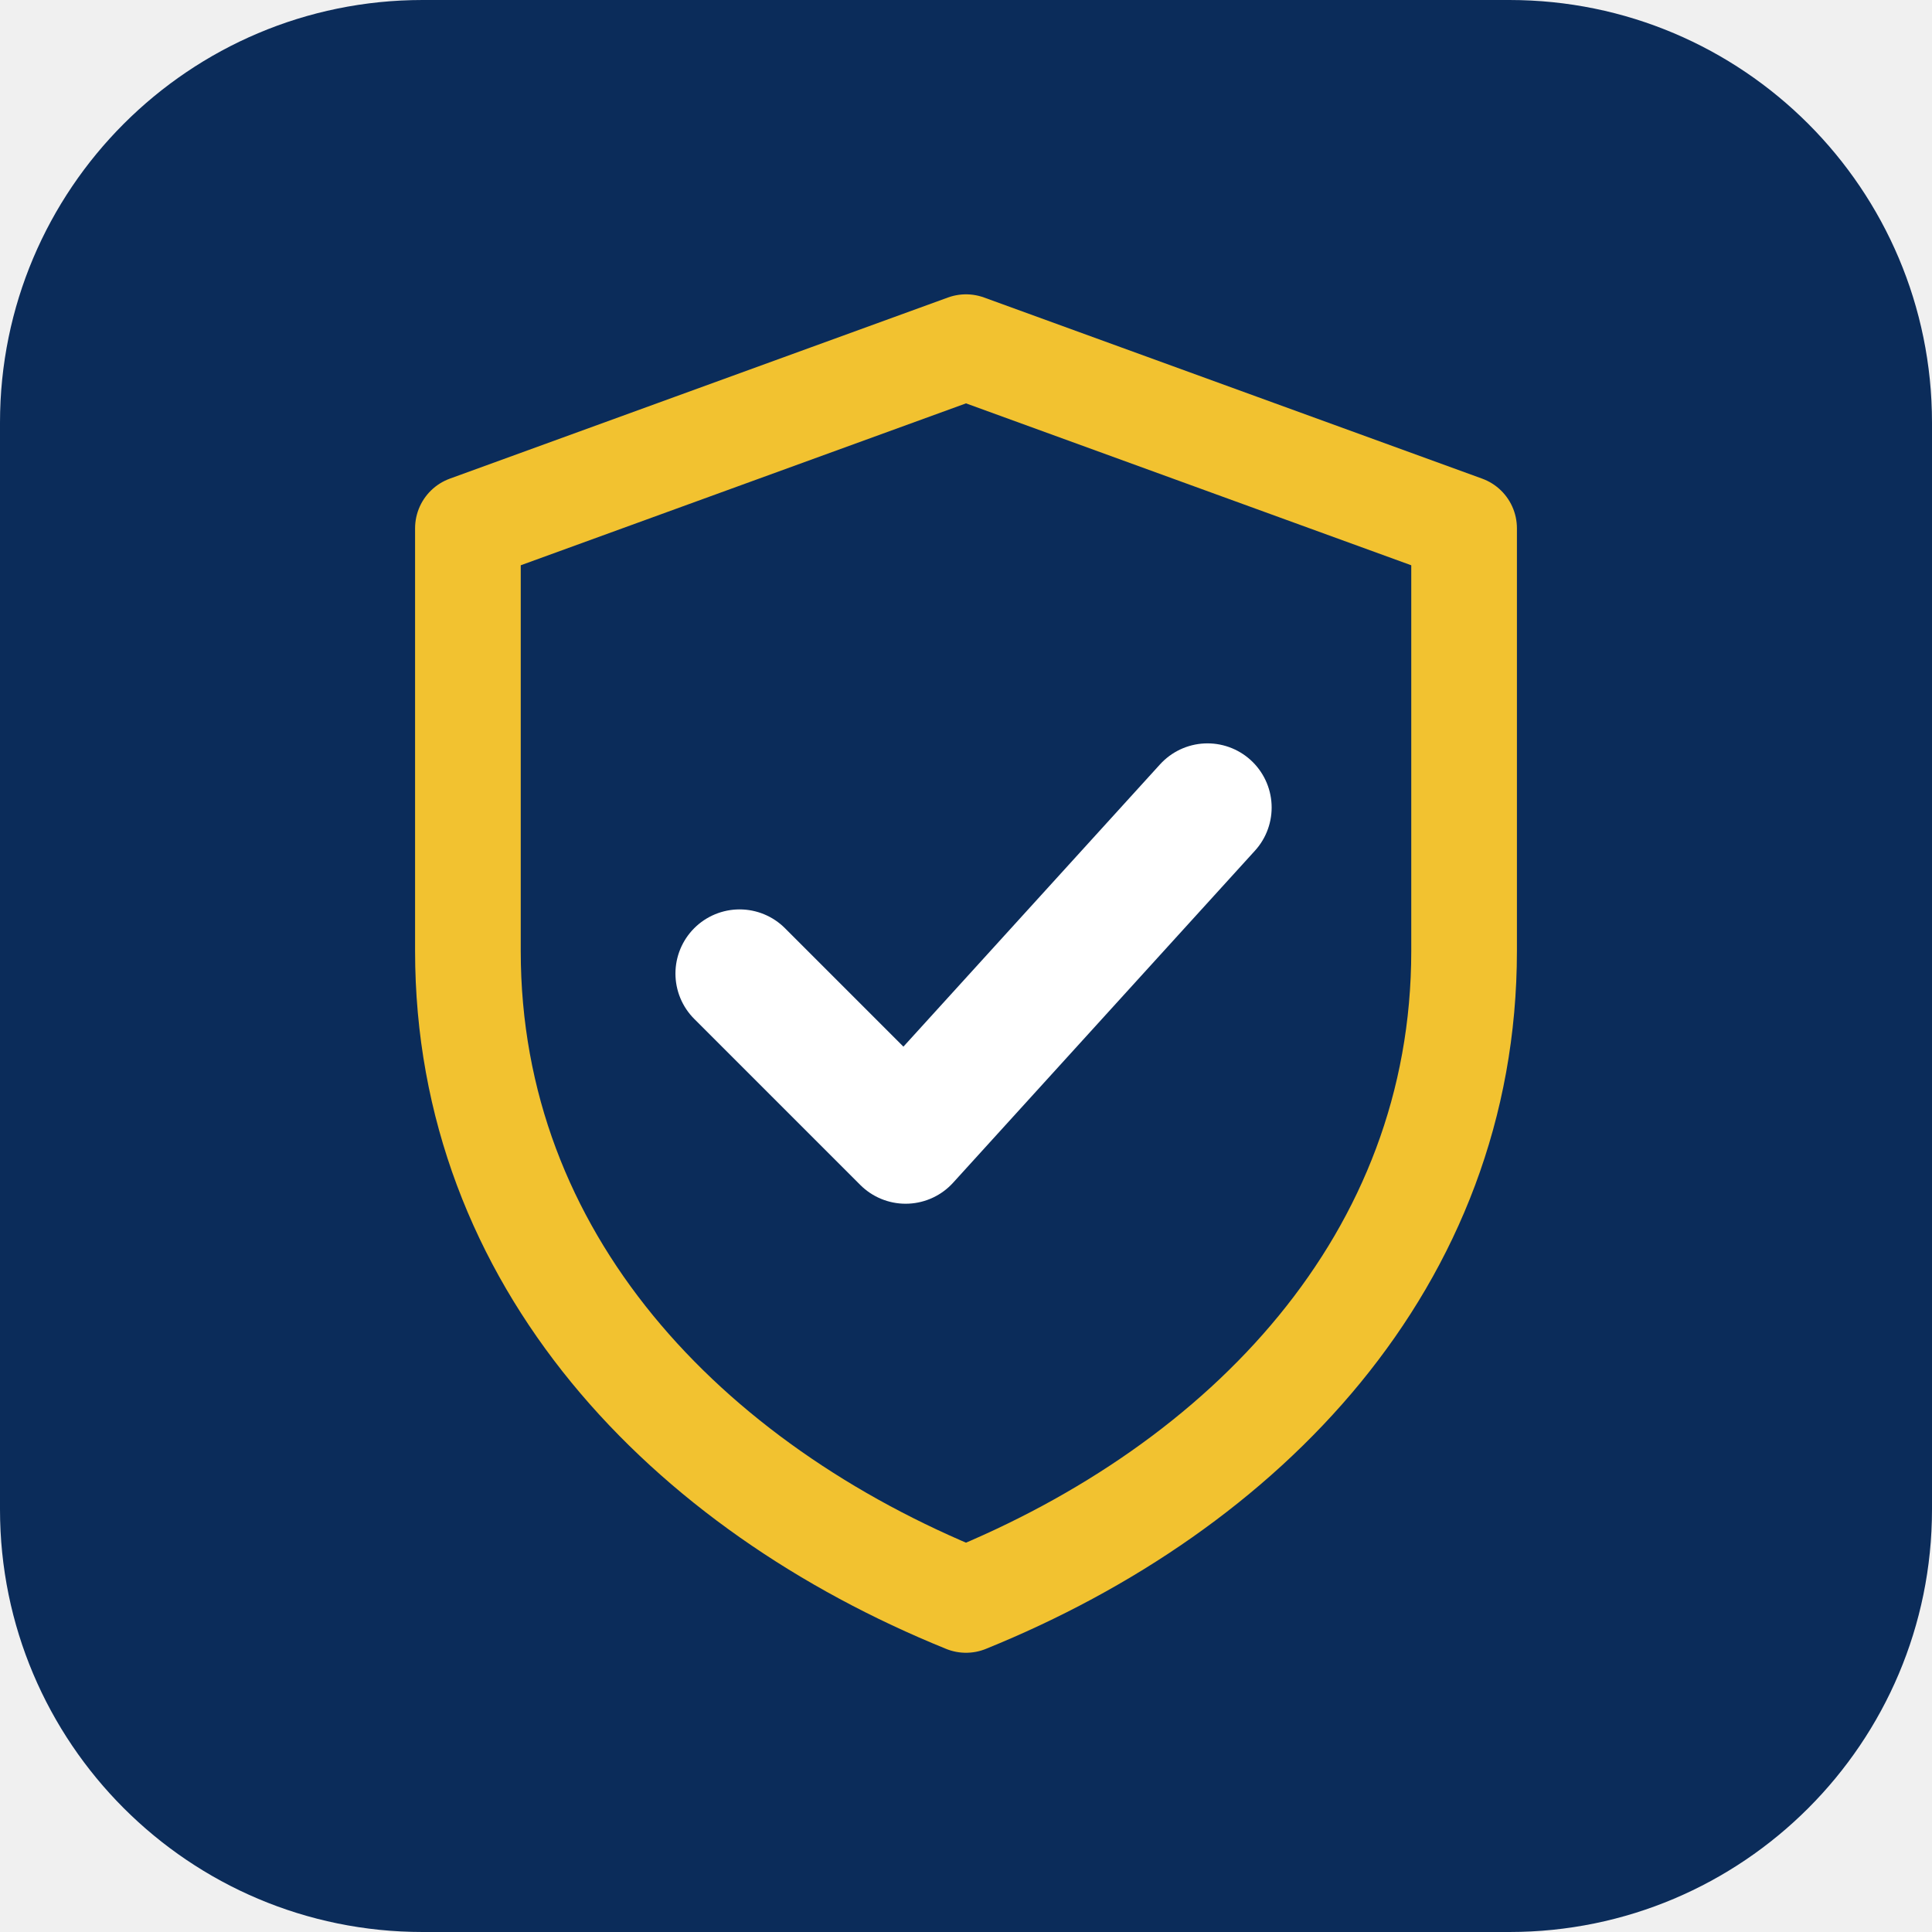
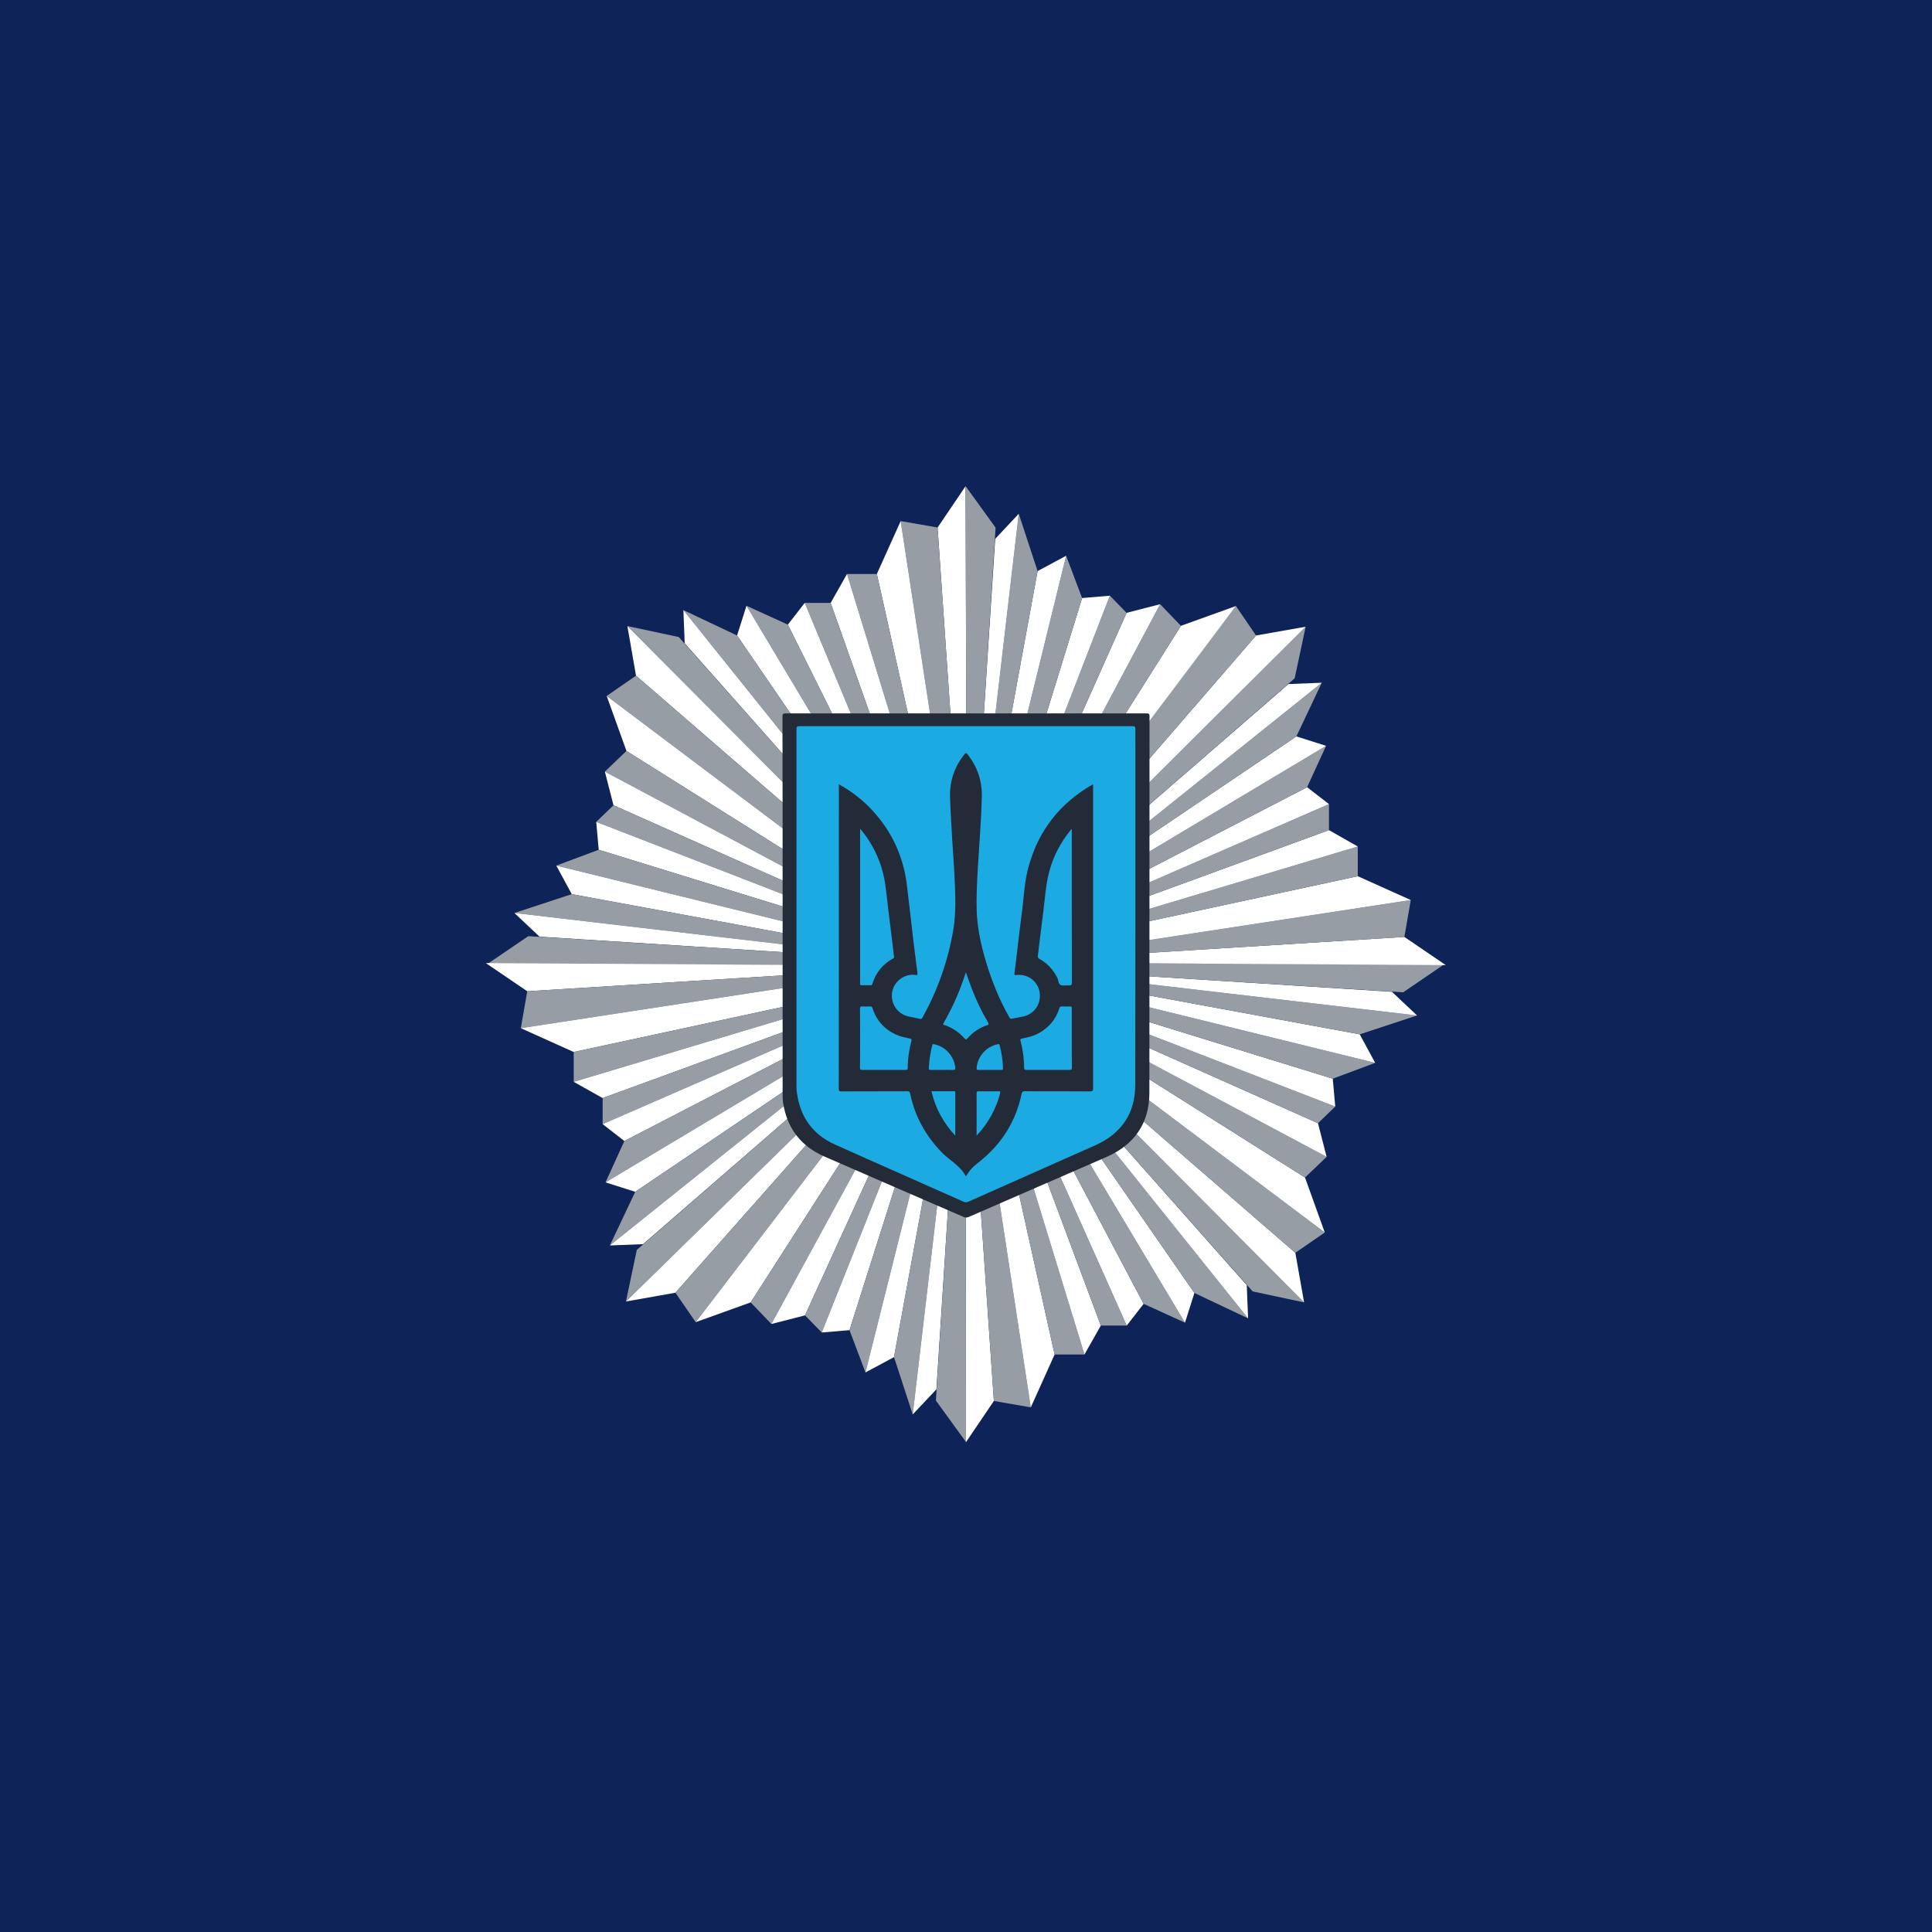
<svg xmlns="http://www.w3.org/2000/svg" viewBox="0 0 512 512">
-   <rect width="512" height="512" rx="112" fill="#0B2C5A" />
-   <path d="M256 92 L388 140 V252 C388 334 330 394 256 424 C182 394 124 334 124 252 V140 Z" fill="none" stroke="#F2C230" stroke-width="28" stroke-linejoin="round" />
-   <path d="M196 258 L240 302 L320 214" fill="none" stroke="#FFFFFF" stroke-width="34" stroke-linecap="round" stroke-linejoin="round" />
+   <rect width="512" height="512" fill="#0E2357" />
+   <g transform="translate(128 128) scale(1.28)">
+     <path d="M94.119 9.214L99.919 0.65L100.054 50.515L96.965 50.488L94.119 9.214Z" fill="white" />
+     <path d="M86.477 7.886L94.119 9.214L96.965 50.487L92.981 50.514L86.477 7.886Z" fill="#979DA4" />
+     <path d="M81.545 18.834L86.477 7.886L92.981 50.514L88.591 50.487L81.545 18.834Z" fill="white" />
+     <path d="M75.366 18.835H81.545L88.591 50.488H85.068L75.366 18.835Z" fill="#979DA4" />
+     <path d="M71.978 24.824L75.366 18.835L85.068 50.488H81.057L71.978 24.824Z" fill="white" />
+     <path d="M66.612 24.824H71.978L81.057 50.488L77.317 50.515L66.612 24.824Z" fill="#979DA4" />
+     <path d="M63.117 29.323L66.612 24.824L77.317 50.515H73.659L63.117 29.323Z" fill="white" />
+     <path d="M54.553 25.42L63.117 29.322L73.659 50.515H69.566L54.553 25.42Z" fill="#979DA4" />
+     <path d="M52.602 31.572L54.553 25.42L69.566 50.515L65.556 50.488L52.602 31.572Z" fill="white" />
+     <path d="M41.49 26.314L52.602 31.572L65.556 50.488L64.986 50.515V55.61L41.49 26.314Z" fill="#979DA4" />
+     <path d="M41.761 33.198L41.49 26.314L64.986 55.61V59.404L41.761 33.198Z" fill="white" />
+     <path d="M29.892 29.62L40.542 31.896L64.987 59.403V64.878L29.892 29.62Z" fill="#979DA4" />
+     <path d="M31.68 39.891L29.892 29.62L64.987 64.878V68.726L31.68 39.891Z" fill="white" />
+     <path d="M25.61 44.092L31.68 39.892L64.986 68.726V73.713L25.61 44.092Z" fill="#979DA4" />
+     <path d="M29.702 55.474L25.61 44.092L64.986 73.712V77.642L29.702 55.474Z" fill="white" />
+     <path d="M25.23 59.756L29.702 55.475L64.986 77.643V80.949L25.23 59.756Z" fill="#979DA4" />
+     <path d="M27.019 66.721L25.23 59.756L64.986 80.948V83.631L27.019 66.721Z" fill="white" />
+     <path d="M23.442 70.162L27.019 66.721L64.987 83.631V86.26L23.442 70.162Z" fill="#979DA4" />
+     <path d="M23.957 75.935L23.442 70.163L64.987 86.261V88.591L23.957 75.935Z" fill="white" />
+     <path d="M15.176 79.214L23.957 75.935L64.986 88.59V91.463L15.176 79.214Z" fill="#979DA4" />
+     <path d="M18.374 85.122L15.176 79.214L64.986 91.463V93.713L18.374 85.122Z" fill="white" />
+     <path d="M6.504 89.025L18.374 85.122L64.986 93.713V95.854L6.504 89.025Z" fill="#979DA4" />
+     <path d="M11.707 93.93L6.504 89.024L64.986 95.854V97.317L11.707 93.93Z" fill="white" />
+     <path d="M0.813 99.648L9.377 93.821L64.987 97.317V99.838L0.813 99.648Z" fill="#979DA4" />
+     <path d="M105.772 190.054L99.973 198.618L99.946 149.078L102.873 147.913L105.772 190.054Z" fill="white" />
+     <path d="M113.415 191.382L105.772 190.054L102.873 147.913L106.531 146.287L113.415 191.382Z" fill="#979DA4" />
+     <path d="M118.347 180.434L113.415 191.382L106.531 146.287L110.379 144.58L118.347 180.434Z" fill="white" />
+     <path d="M124.526 180.434H118.347L110.379 144.58L113.171 143.36L124.526 180.434Z" fill="#979DA4" />
+     <path d="M127.913 174.444L124.526 180.433L113.171 143.36L115.854 142.141L127.913 174.444Z" fill="white" />
+     <path d="M133.279 174.445H127.913L115.854 142.141L118.347 141.003L133.279 174.445Z" fill="#979DA4" />
+     <path d="M136.775 169.946L133.279 174.445L118.347 141.003L120.867 139.811L136.775 169.946Z" fill="white" />
+     <path d="M145.339 173.848L136.775 169.945L120.867 139.81L124.146 138.428L145.339 173.848Z" fill="#979DA4" />
+     <path d="M147.29 167.696L145.339 173.848L124.146 138.428L126.179 137.235L147.29 167.696Z" fill="white" />
+     <path d="M158.401 172.954L147.29 167.697L126.179 137.236L128.78 136.017L158.401 172.954Z" fill="#979DA4" />
+     <path d="M158.13 166.07L158.401 172.954L128.78 136.016L130.488 134.878L158.13 166.07Z" fill="white" />
+     <path d="M170 169.648L159.35 167.371L130.488 134.878L132.954 132.412L170 169.648Z" fill="#979DA4" />
+     <path d="M168.184 159.376L170 169.647L132.954 132.411L134.228 129.945L168.184 159.376Z" fill="white" />
+     <path d="M174.282 155.176L168.184 159.377L134.228 129.946L134.905 125.556L174.282 155.176Z" fill="#979DA4" />
+     <path d="M170.19 143.794L174.282 155.177L134.905 125.556L135.149 121.681L170.19 143.794Z" fill="white" />
+     <path d="M174.661 139.512L170.19 143.794L135.149 121.68L134.905 118.319L174.661 139.512Z" fill="#979DA4" />
+     <path d="M172.873 132.547L174.661 139.512L134.905 118.32V115.637L172.873 132.547Z" fill="white" />
+     <path d="M176.45 129.105L172.873 132.547L134.905 115.637V113.008L176.45 129.105Z" fill="#979DA4" />
+     <path d="M175.935 123.334L176.45 129.106L134.905 113.008V110.678L175.935 123.334Z" fill="white" />
+     <path d="M184.715 120.054L175.935 123.333L134.905 110.677V107.805L184.715 120.054Z" fill="#979DA4" />
+     <path d="M181.518 114.146L184.715 120.054L134.905 107.805V105.556L181.518 114.146Z" fill="white" />
+     <path d="M193.388 110.244L181.518 114.147L134.905 105.556V103.415L193.388 110.244Z" fill="#979DA4" />
+     <path d="M188.184 105.339L193.388 110.244L134.905 103.415V101.951L188.184 105.339Z" fill="white" />
+     <path d="M199.051 99.62L190.515 105.447L134.905 101.951V99.431L199.051 99.62Z" fill="#979DA4" />
+     <path d="M190.759 93.983L199.323 99.81L134.905 99.431V97.452L190.759 93.983Z" fill="white" />
+     <path d="M192.087 86.342L190.759 93.984L134.905 97.453V95.095L192.087 86.342Z" fill="#979DA4" />
+     <path d="M181.111 81.409L192.087 86.341L134.905 95.095V91.382L181.111 81.409Z" fill="white" />
+     <path d="M181.111 75.258V81.41L134.905 91.382V89.079L181.111 75.258Z" fill="#979DA4" />
+     <path d="M175.149 71.87L181.111 75.258L134.905 89.079V86.586L175.149 71.87Z" fill="white" />
+     <path d="M175.149 66.477V71.87L134.905 86.585V84.01L175.149 66.477Z" fill="#979DA4" />
+     <path d="M170.623 62.981L175.149 66.477L134.905 84.011V81.464L170.623 62.981Z" fill="white" />
+     <path d="M174.553 54.417L170.623 62.981L134.905 81.463V78.13L174.553 54.417Z" fill="#979DA4" />
+     <path d="M168.401 52.466L174.553 54.417L134.905 78.13V75.094L168.401 52.466Z" fill="white" />
+     <path d="M173.659 41.355L168.401 52.467L134.905 75.095V72.412L173.659 41.355Z" fill="#979DA4" />
+     <path d="M166.748 41.627L173.659 41.355L134.905 72.412V69.269L166.748 41.627Z" fill="white" />
+     <path d="M170.325 29.756L168.049 40.433L134.905 69.268V65.013L170.325 29.756Z" fill="#979DA4" />
+     <path d="M160.054 31.572L170.325 29.756L134.905 65.013L135.149 60.352L160.054 31.572Z" fill="white" />
+     <path d="M155.881 25.475L160.054 31.572L135.149 60.353V52.629L155.881 25.475Z" fill="#979DA4" />
+     <path d="M144.499 29.567L155.881 25.475L135.556 52.467L131.165 50.705L144.499 29.567Z" fill="white" />
+     <path d="M140.19 25.095L144.499 29.566L131.165 50.705H126.558L140.19 25.095Z" fill="#979DA4" />
+     <path d="M133.252 26.883L140.19 25.095L126.558 50.705H122.629L133.252 26.883Z" fill="white" />
+     <path d="M129.783 23.333L133.252 26.883L122.629 50.704H119.187L129.783 23.333Z" fill="#979DA4" />
+     <path d="M124.038 23.821L129.783 23.333L119.187 50.704H115.745L124.038 23.821Z" fill="white" />
+     <path d="M120.732 15.067L124.038 23.821L115.745 50.704H111.978L120.732 15.067Z" fill="#979DA4" />
+     <path d="M114.824 18.238L120.732 15.067L111.978 50.704H108.862L114.824 18.238Z" fill="white" />
+     <path d="M110.921 6.368L114.824 18.238L108.862 50.704H105.745L110.921 6.368Z" fill="#979DA4" />
+     <path d="M106.043 11.571L110.921 6.368L105.745 50.704L103.523 50.514L106.043 11.571Z" fill="white" />
+     <path d="M99.919 0.65L106.125 9.241L103.523 50.515H100.054L99.919 0.65Z" fill="#979DA4" />
+     <path d="M9.16 105.23L0.596 99.403L64.986 99.783V101.761L9.16 105.23Z" fill="white" />
+     <path d="M7.832 112.873L9.16 105.231L64.986 101.762V104.119L7.832 112.873Z" fill="#979DA4" />
+     <path d="M18.78 117.805L7.832 112.873L64.986 104.119L65.014 107.832L18.78 117.805Z" fill="white" />
+     <path d="M18.78 123.984V117.805L65.014 107.832L64.987 110.136L18.78 123.984Z" fill="#979DA4" />
+     <path d="M24.77 127.344L18.78 123.984L64.987 110.136L65.014 112.629L24.77 127.344Z" fill="white" />
+     <path d="M24.77 132.737V127.344L65.014 112.629V115.203L24.77 132.737Z" fill="#979DA4" />
+     <path d="M29.268 136.233L24.77 132.737L65.014 115.203L64.987 117.751L29.268 136.233Z" fill="white" />
+     <path d="M25.366 144.797L29.268 136.233L64.987 117.751L65.014 121.084L25.366 144.797Z" fill="#979DA4" />
+     <path d="M31.518 146.748L25.366 144.797L65.014 121.084V124.119L31.518 146.748Z" fill="white" />
+     <path d="M26.26 157.859L31.518 146.748L65.014 124.119V126.802L26.26 157.859Z" fill="#979DA4" />
+     <path d="M33.144 157.588L26.26 157.859L65.014 126.802L65.718 129.322L33.144 157.588Z" fill="white" />
+     <path d="M29.593 169.458L31.843 158.78L65.718 129.322L67.317 132.547L29.593 169.458Z" fill="#979DA4" />
+     <path d="M39.837 167.643L29.593 169.458L67.317 132.548L69.079 134.607L39.837 167.643Z" fill="white" />
+     <path d="M44.038 173.74L39.837 167.643L69.079 134.607L72.303 136.803L44.038 173.74Z" fill="#979DA4" />
+     <path d="M55.42 169.647L44.038 173.739L72.303 136.802L75.555 138.292L55.42 169.647Z" fill="white" />
+     <path d="M59.702 174.12L55.42 169.648L75.556 138.293L78.51 139.594L59.702 174.12Z" fill="#979DA4" />
+     <path d="M66.667 172.331L59.702 174.12L78.51 139.594L81.247 140.407L66.667 172.331Z" fill="white" />
+     <path d="M70.135 175.881L66.667 172.33L81.247 140.406L83.713 141.788L70.135 175.881Z" fill="#979DA4" />
+     <path d="M75.881 175.393L70.135 175.881L83.713 141.789L86.206 142.873L75.881 175.393Z" fill="white" />
+     <path d="M79.187 184.147L75.881 175.393L86.206 142.873L89.16 144.336L79.187 184.147Z" fill="#979DA4" />
+     <path d="M85.095 180.976L79.187 184.146L89.16 144.336L91.626 145.42L85.095 180.976Z" fill="white" />
+     <path d="M88.97 192.845L85.095 180.975L91.626 145.42L94.39 146.639L88.97 192.845Z" fill="#979DA4" />
+     <path d="M93.875 187.642L88.97 192.846L94.39 146.64L96.45 147.561L93.875 187.642Z" fill="white" />
+     <path d="M100 198.563L93.767 189.972L96.45 147.561L99.946 149.078L100 198.563Z" fill="#979DA4" />
+     <path d="M62.032 88.049C62.032 74.797 62.032 61.572 62.005 48.347C62.005 47.832 62.087 47.696 62.656 47.696C87.561 47.696 112.466 47.696 137.371 47.696C137.859 47.696 137.995 47.805 137.995 48.292C137.967 74.309 137.995 100.298 137.967 126.314C137.94 132.574 134.878 137.019 129.024 139.566C119.539 143.713 110 147.832 100.515 151.978C100.136 152.114 99.837 152.114 99.485 151.951C89.865 147.778 80.244 143.631 70.65 139.431C65.718 137.263 62.9 133.469 62.114 128.211C62.032 127.561 62.032 126.856 62.032 126.179C62.032 113.469 62.032 100.759 62.032 88.049Z" fill="#232B38" />
+     <path d="M64.905 88.456C64.905 75.935 64.905 63.442 64.905 50.949C64.905 50.488 64.987 50.352 65.501 50.352C88.482 50.352 111.491 50.352 134.499 50.352C134.959 50.352 135.068 50.461 135.068 50.922C135.068 75.475 135.095 100.027 135.041 124.58C135.041 130.488 132.195 134.689 126.802 137.101C118.022 141.003 109.241 144.905 100.461 148.808C100.108 148.943 99.837 148.943 99.512 148.808C90.65 144.851 81.734 140.949 72.873 136.965C68.32 134.932 65.718 131.328 65.014 126.396C64.905 125.746 64.905 125.095 64.905 124.472C64.905 112.466 64.905 100.461 64.905 88.456Z" fill="#1CAAE2" />
+     <path d="M73.686 62.385C76.396 63.875 78.726 65.718 80.732 67.913C84.634 72.195 86.965 77.209 87.724 82.927C88.239 87.019 88.672 91.138 89.16 95.23C89.431 97.317 89.675 99.404 89.946 101.49C90.027 102.032 89.675 101.897 89.458 101.843C87.669 101.599 85.772 102.71 85.014 104.39C83.902 106.965 85.393 109.891 88.157 110.461C88.943 110.623 89.702 110.759 90.488 110.948C90.732 111.003 90.84 110.921 90.948 110.732C94.119 105.068 96.233 99.051 97.344 92.683C97.859 89.702 97.832 86.694 97.724 83.658C97.561 79.35 97.182 75.013 96.965 70.704C96.856 68.78 96.748 66.883 96.694 64.986C96.612 61.68 97.615 58.726 99.702 56.152C99.919 55.853 100.027 55.826 100.271 56.125C102.358 58.726 103.36 61.68 103.279 65.013C103.144 69.973 102.737 74.878 102.439 79.81C102.276 82.818 102.114 85.799 102.222 88.808C102.385 92.385 103.144 95.853 104.173 99.241C105.393 103.198 106.911 107.019 108.97 110.623C109.133 110.921 109.268 111.003 109.621 110.894C110.352 110.732 111.084 110.623 111.789 110.461C114.011 110 115.447 108.103 115.285 105.826C115.149 103.686 113.442 101.978 111.247 101.843C110.949 101.816 110.65 101.843 110.352 101.87C110.081 101.897 110 101.843 110.027 101.545C110.217 100.081 110.407 98.591 110.569 97.1C110.894 94.417 111.192 91.734 111.545 89.079C112.005 85.718 112.087 82.303 113.062 79.051C115.149 71.788 119.512 66.314 126.043 62.52C126.098 62.493 126.152 62.466 126.233 62.439C126.233 62.439 126.26 62.439 126.314 62.466V62.981C126.314 83.767 126.314 104.553 126.314 125.312C126.314 125.826 126.206 125.962 125.691 125.962C121.165 125.935 116.64 125.935 112.141 125.935C111.707 125.935 111.599 126.07 111.518 126.45C110.298 132.303 107.263 137.019 102.547 140.704C102.06 141.111 101.545 141.49 101.111 141.978C100.705 142.439 100.352 142.954 99.973 143.55C98.835 141.328 96.612 140.271 94.987 138.591C91.68 135.176 89.431 131.192 88.455 126.504C88.374 126.07 88.239 125.908 87.778 125.935C83.225 125.962 78.699 125.935 74.174 125.962C73.74 125.962 73.659 125.826 73.659 125.447C73.686 104.553 73.686 83.686 73.686 62.818V62.385Z" fill="#232B38" />
+     <path d="M121.897 71.681V72.141C121.897 82.548 121.897 92.981 121.924 103.415C121.924 103.903 121.789 104.038 121.301 104.011C120.732 103.957 120.081 104.147 119.593 103.93C119.106 103.74 119.16 102.981 118.916 102.467C118.076 100.786 116.856 99.431 115.203 98.537C114.905 98.374 114.851 98.212 114.878 97.887C115.257 94.879 115.583 91.87 115.989 88.862C116.369 85.99 116.504 83.063 117.29 80.244C118.13 77.209 119.566 74.472 121.545 72.006C121.626 71.897 121.68 71.735 121.897 71.681Z" fill="#1CAAE2" />
+     <path d="M78.076 71.572C79.079 72.738 79.865 73.876 80.542 75.095C82.141 77.887 83.062 80.895 83.415 84.12C83.875 88.212 84.417 92.304 84.905 96.396C84.959 96.938 85.013 97.453 85.095 97.995C85.122 98.212 85.095 98.347 84.851 98.483C82.764 99.621 81.355 101.355 80.623 103.659C80.569 103.903 80.488 104.011 80.19 103.984C79.621 103.957 79.024 103.984 78.428 103.984C78.13 104.011 78.022 103.903 78.076 103.632C78.076 103.578 78.076 103.523 78.076 103.469V71.572Z" fill="#1CAAE2" />
+     <path d="M121.897 114.987C121.897 116.992 121.897 119.025 121.924 121.03C121.924 121.41 121.843 121.518 121.436 121.518C118.455 121.518 115.474 121.518 112.493 121.518C112.087 121.518 112.033 121.383 112.033 121.03C112.033 119.187 111.762 117.345 111.301 115.556C111.192 115.204 111.247 115.095 111.599 115.014C112.846 114.77 114.065 114.499 115.176 113.849C117.209 112.683 118.618 111.003 119.323 108.781C119.404 108.51 119.512 108.347 119.837 108.374C120.379 108.402 120.949 108.402 121.491 108.374C121.843 108.347 121.924 108.483 121.897 108.808C121.897 110.868 121.897 112.927 121.897 114.987Z" fill="#1CAAE2" />
+     <path d="M78.076 114.932C78.076 112.9 78.076 110.894 78.049 108.862C78.049 108.455 78.184 108.347 78.564 108.374C79.079 108.401 79.621 108.401 80.135 108.374C80.434 108.347 80.569 108.455 80.65 108.754C81.463 111.301 83.117 113.117 85.556 114.228C86.45 114.634 87.398 114.797 88.347 115.014C88.672 115.068 88.781 115.149 88.699 115.529C88.211 117.344 87.94 119.187 87.94 121.057C87.94 121.409 87.859 121.518 87.48 121.518C84.499 121.518 81.49 121.518 78.482 121.518C78.103 121.518 78.049 121.382 78.049 121.057C78.076 119.025 78.076 116.965 78.076 114.932Z" fill="#1CAAE2" />
+     <path d="M99.973 101.301C100.434 102.547 100.813 103.686 101.247 104.824C102.168 107.182 103.252 109.485 104.553 111.653C104.715 111.951 104.797 112.141 104.336 112.276C102.737 112.791 101.409 113.74 100.298 114.986C100.054 115.257 99.946 115.285 99.702 115.014C98.564 113.713 97.182 112.791 95.555 112.222C95.339 112.141 95.149 112.141 95.339 111.843C97.263 108.537 98.781 105.041 99.973 101.301Z" fill="#1CAAE2" />
+     <path d="M97.778 135.122C95.284 132.439 93.659 129.431 92.846 125.935C94.444 125.935 95.989 125.935 97.534 125.935C97.886 125.935 97.778 126.178 97.778 126.368C97.778 128.075 97.778 129.81 97.778 131.517V135.122Z" fill="#1CAAE2" />
+     <path d="M102.195 135.122V134.661C102.195 131.897 102.222 129.16 102.195 126.395C102.195 126.016 102.276 125.935 102.656 125.935C104.011 125.962 105.366 125.962 106.721 125.935C107.046 125.935 107.154 125.989 107.073 126.341C106.206 129.62 104.634 132.52 102.195 135.122Z" fill="#1CAAE2" />
+     <path d="M95.014 121.517C94.228 121.517 93.442 121.517 92.656 121.517C92.385 121.517 92.303 121.436 92.303 121.165C92.385 119.566 92.602 117.994 93.008 116.449C93.062 116.178 93.144 116.151 93.415 116.206C95.718 116.639 97.561 118.699 97.778 121.029C97.805 121.409 97.724 121.544 97.29 121.517C96.531 121.49 95.772 121.517 95.014 121.517Z" fill="#1CAAE2" />
+     <path d="M104.851 121.518C104.092 121.518 103.333 121.518 102.575 121.518C102.304 121.518 102.195 121.491 102.195 121.166C102.358 118.781 104.146 116.64 106.667 116.179C106.883 116.125 106.911 116.233 106.965 116.396C107.371 117.968 107.615 119.594 107.669 121.22C107.669 121.491 107.534 121.518 107.317 121.518C106.504 121.518 105.664 121.518 104.851 121.518Z" fill="#1CAAE2" />
+   </g>
</svg>
